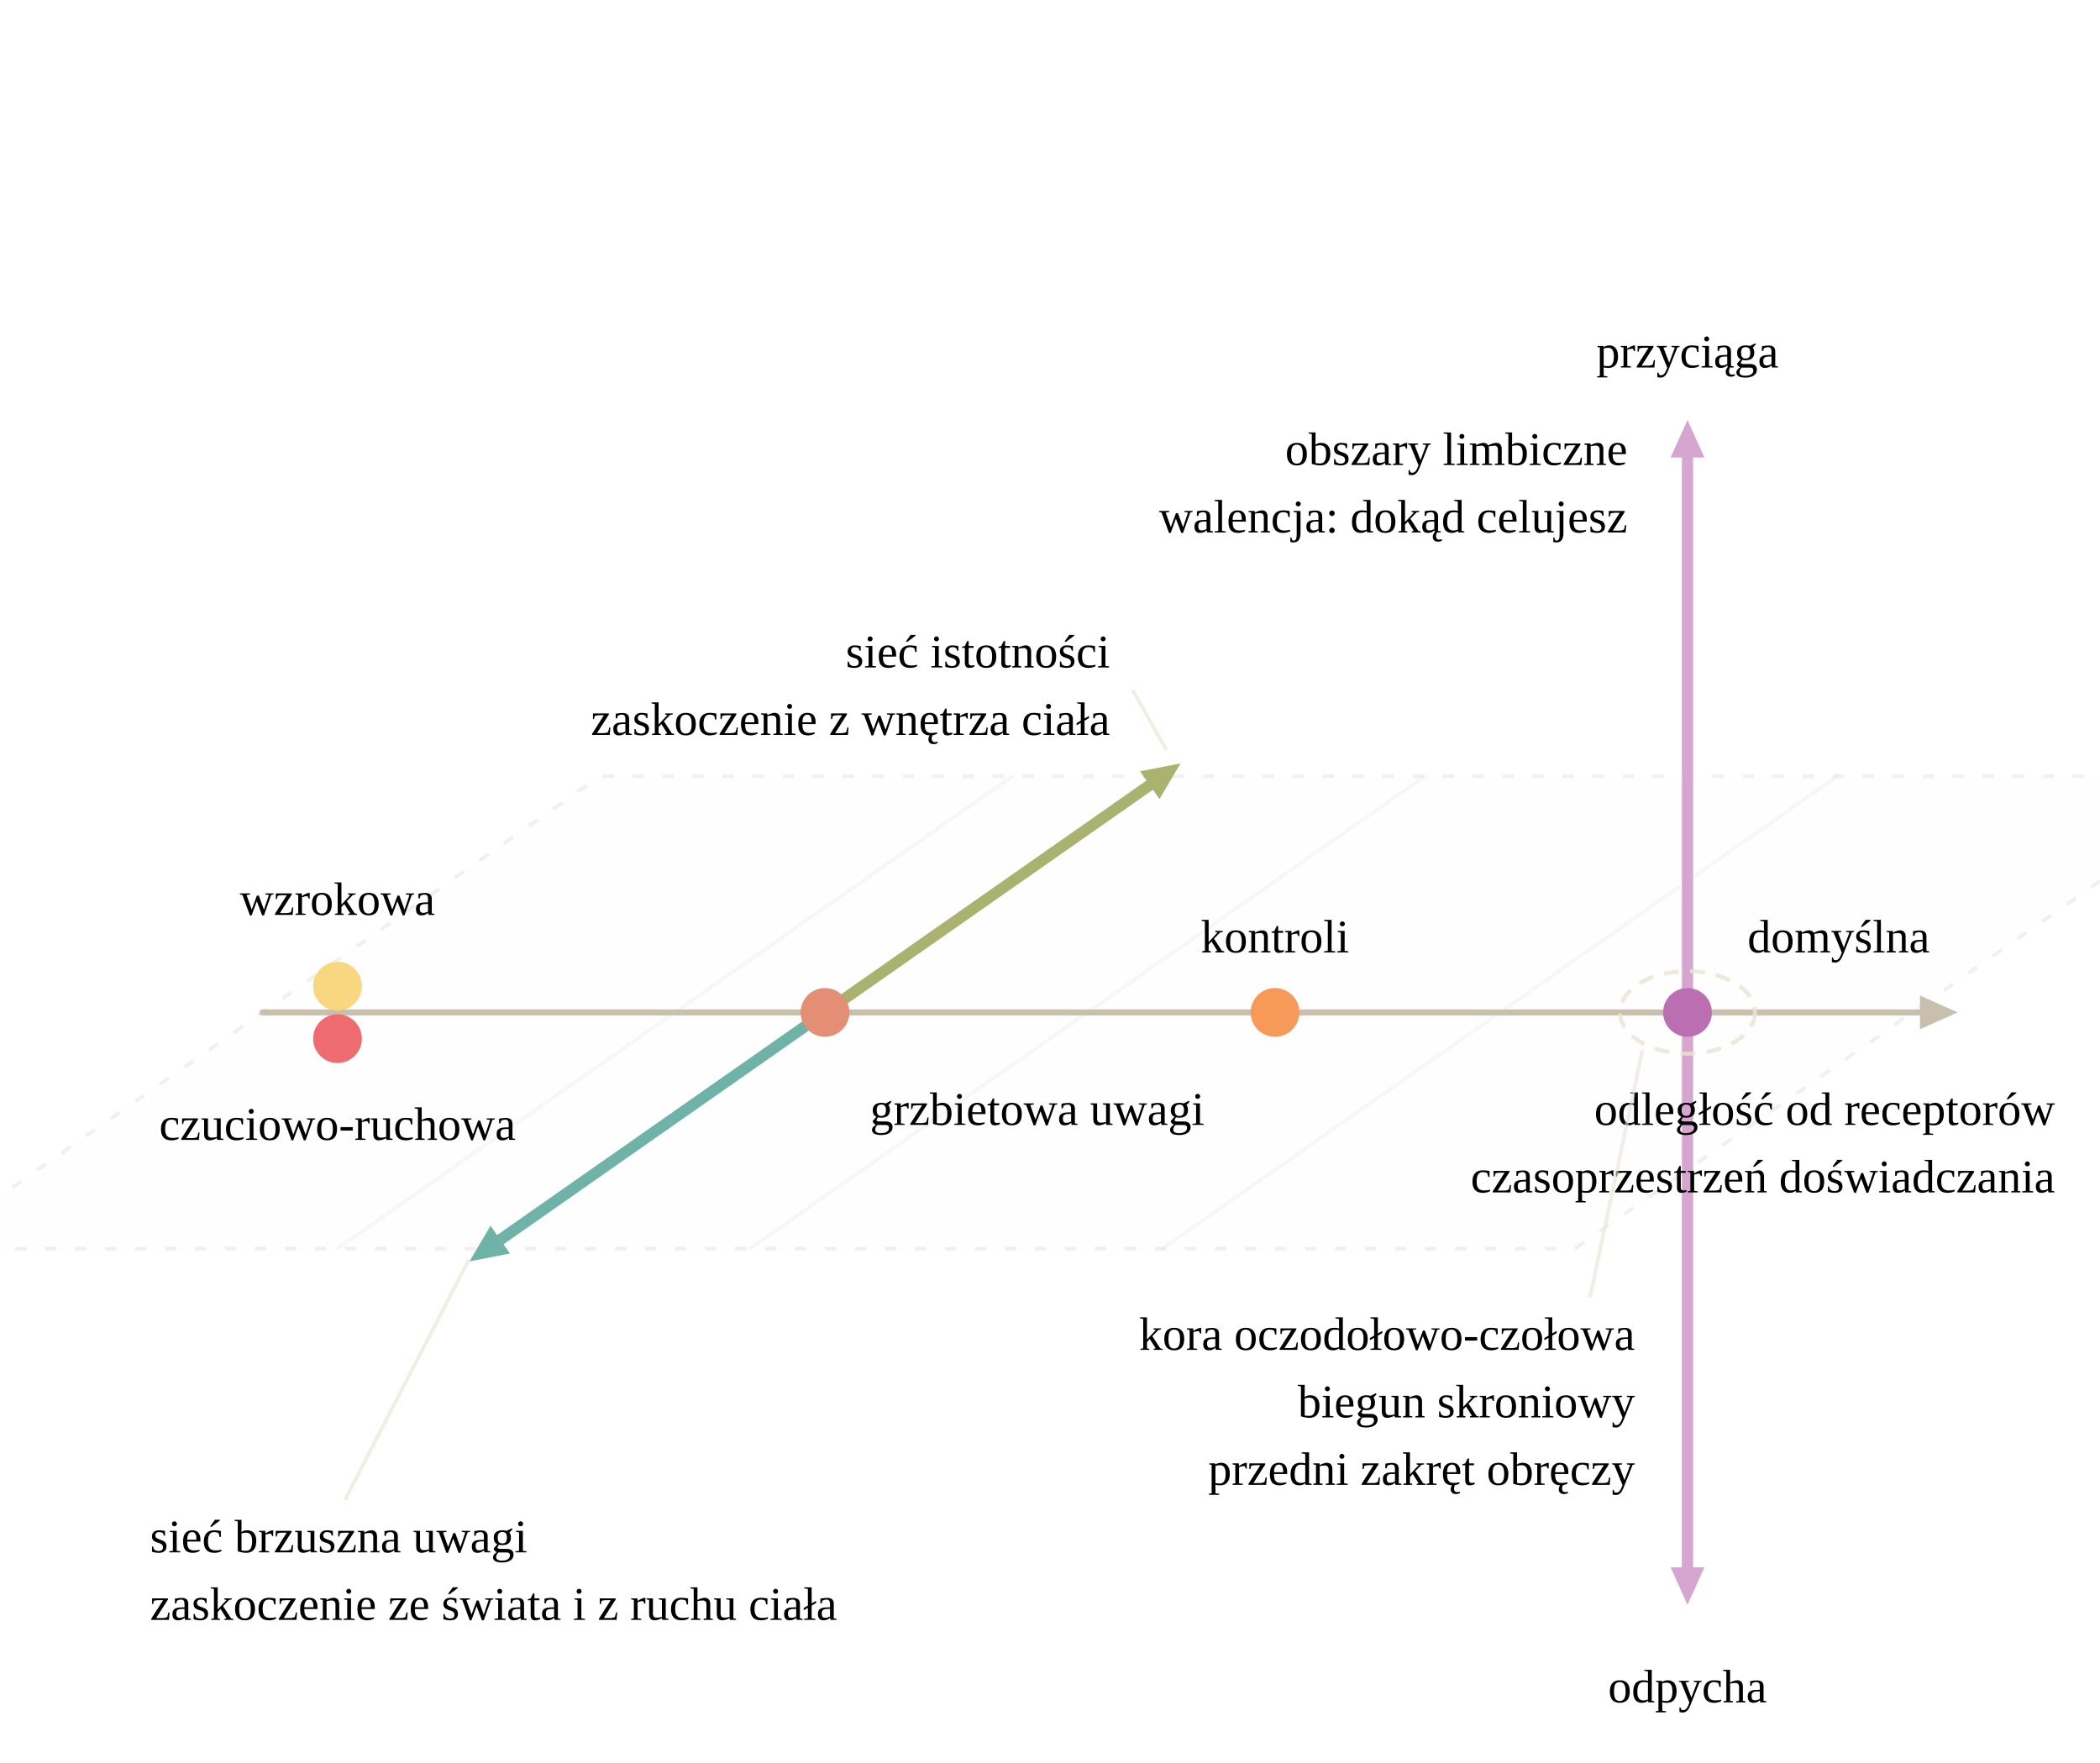
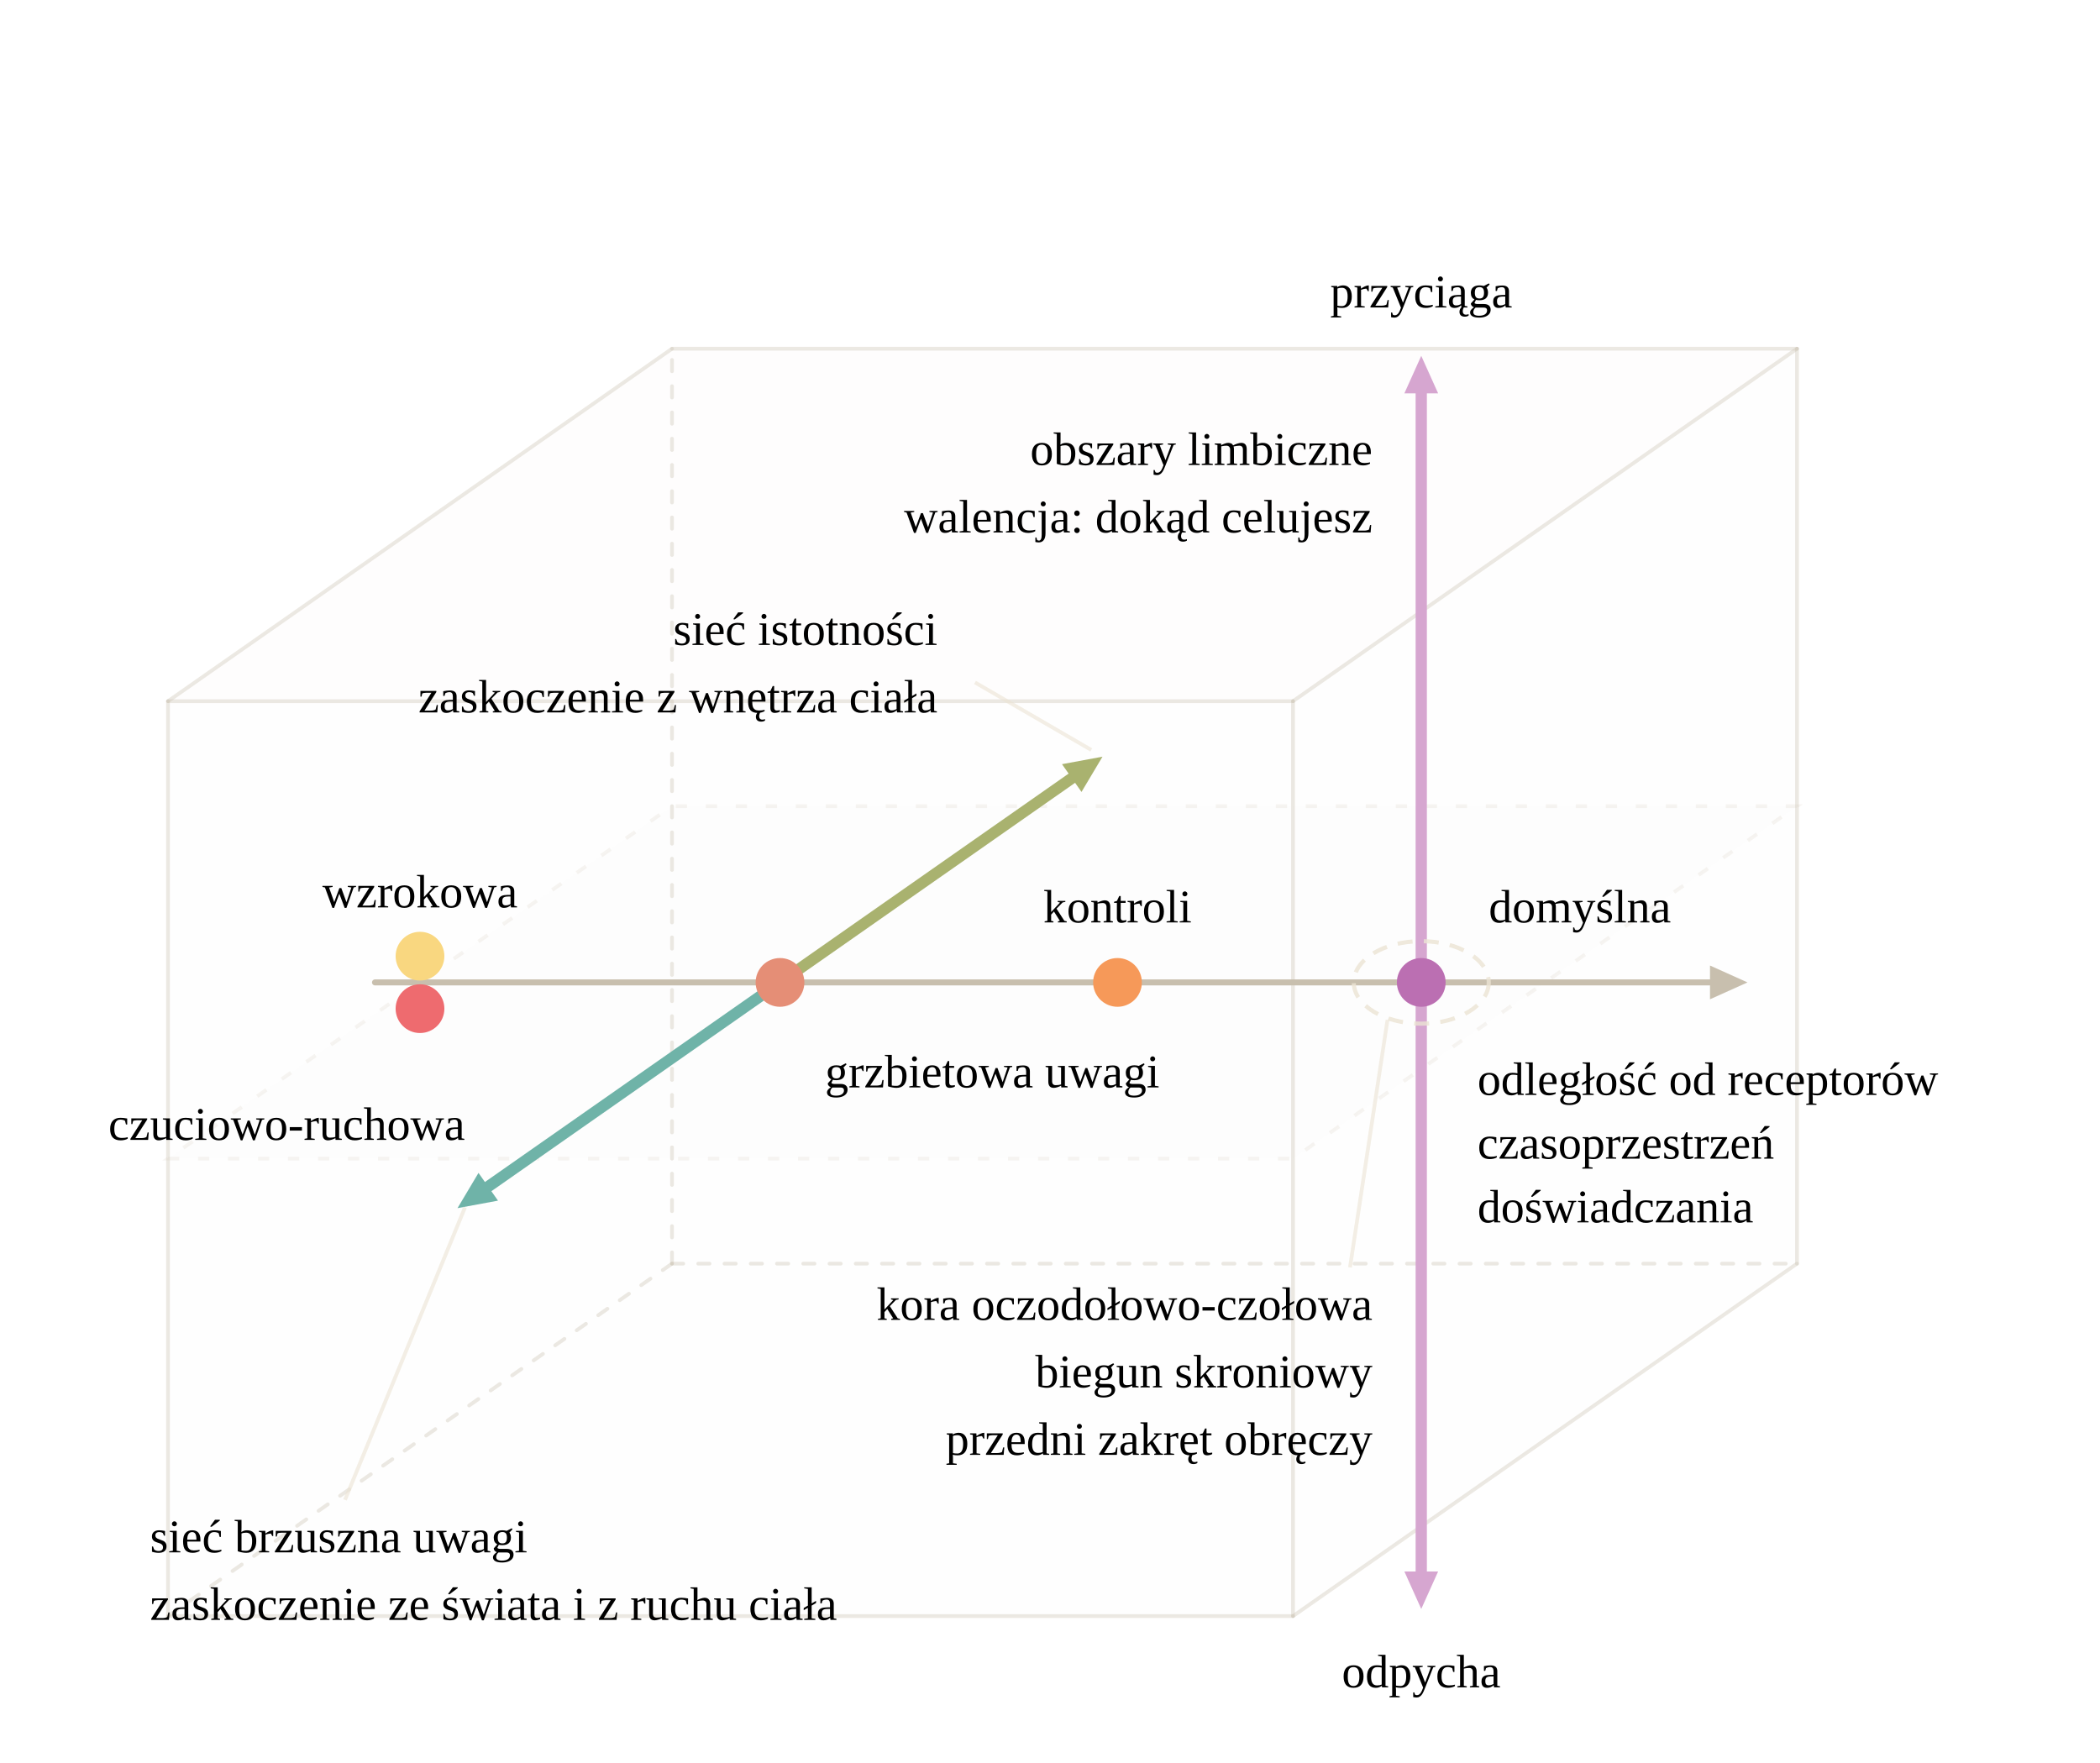
- <svg xmlns="http://www.w3.org/2000/svg" viewBox="0 0 560 470" width="100%" role="img" aria-label="Trzy prostopadłe osie: czasoprzestrzenna, walencji i skutków zaskoczenia" style="display:block">
-   <polygon points="-20.0,333.0 420.0,333.0 600.0,207.0 160.0,207.0" fill="rgba(226,221,212,0.035)" stroke="rgba(200,191,174,0.22)" stroke-width="1" stroke-dasharray="3 5" />
-   <line x1="90.0" y1="333.0" x2="270.0" y2="207.0" stroke="rgba(200,191,174,0.12)" stroke-width="1" stroke-linecap="round" />
-   <line x1="200.0" y1="333.0" x2="380.0" y2="207.0" stroke="rgba(200,191,174,0.12)" stroke-width="1" stroke-linecap="round" />
-   <line x1="310.0" y1="333.0" x2="490.0" y2="207.0" stroke="rgba(200,191,174,0.12)" stroke-width="1" stroke-linecap="round" />
-   <line x1="70.0" y1="270.0" x2="520.0" y2="270.0" stroke="#c8bfae" stroke-width="1.6" stroke-linecap="round" />
-   <path d="M 522.0 270.0 L 512.0 274.5 L 512.0 265.5 Z" fill="#c8bfae" />
-   <line x1="130.0" y1="333.0" x2="220.0" y2="270.0" stroke="#6fb3a8" stroke-width="3" stroke-linecap="round" />
-   <line x1="220.0" y1="270.0" x2="310.0" y2="207.0" stroke="#a9b26f" stroke-width="3" stroke-linecap="round" />
-   <path d="M 314.8 203.6 L 309.2 213.1 L 304.0 205.7 Z" fill="#a9b26f" />
-   <path d="M 125.2 336.4 L 130.8 326.9 L 136.0 334.3 Z" fill="#6fb3a8" />
-   <line x1="450.0" y1="420.0" x2="450.0" y2="120.0" stroke="#d6a6d0" stroke-width="3" stroke-linecap="round" />
-   <path d="M 450.0 112.0 L 454.5 122.0 L 445.5 122.0 Z" fill="#d6a6d0" />
-   <path d="M 450.0 428.0 L 445.5 418.0 L 454.5 418.0 Z" fill="#d6a6d0" />
-   <ellipse cx="450.0" cy="270.0" rx="18" ry="11" fill="none" stroke="#ebe3d3" stroke-width="1.1" stroke-dasharray="4 3" opacity=".8" />
-   <circle cx="90.0" cy="277.0" r="6.5" fill="#ee6b6f" />
-   <circle cx="90.0" cy="263.0" r="6.5" fill="#f9d780" />
-   <circle cx="220.0" cy="270.0" r="6.5" fill="#e58e76" />
-   <circle cx="340.0" cy="270.0" r="6.5" fill="#f69959" />
-   <circle cx="450.0" cy="270.0" r="6.5" fill="#bb6fb2" />
-   <text class="et" x="90" y="244" font-size="12.5" text-anchor="middle">wzrokowa</text>
-   <text class="et" x="90" y="304" font-size="12.5" text-anchor="middle">czuciowo-ruchowa</text>
-   <text class="et" x="232" y="300" font-size="12.5" text-anchor="start">grzbietowa uwagi</text>
-   <text class="et" x="340" y="254" font-size="12.5" text-anchor="middle">kontroli</text>
-   <text class="et" x="466" y="254" font-size="12.5" text-anchor="start">domyślna</text>
-   <text class="et" x="548" y="300" font-size="12.5" text-anchor="end">odległość od receptorów</text>
-   <text class="et" x="548" y="318" font-size="12.5" text-anchor="end">czasoprzestrzeń doświadczania</text>
-   <line x1="311" y1="200" x2="302" y2="184" stroke="#ebe3d3" stroke-width="1" opacity=".6" />
-   <text class="et" x="296" y="178" font-size="12.5" text-anchor="end">sieć istotności</text>
-   <text class="et" x="296" y="196" font-size="12.5" text-anchor="end">zaskoczenie z wnętrza ciała</text>
-   <line x1="125" y1="336" x2="92" y2="400" stroke="#ebe3d3" stroke-width="1" opacity=".6" />
+ <svg xmlns="http://www.w3.org/2000/svg" viewBox="0 0 560 470" width="100%" role="img" aria-label="Kostka trzech prostopadłych osi: czasoprzestrzennej, walencji i skutków zaskoczenia" style="display:block">
+   <polygon points="44.8,431.0 344.8,431.0 344.8,187.0 44.8,187.0" fill="rgba(226,221,212,0.025)" />
+   <polygon points="44.8,187.0 344.8,187.0 479.2,93.0 179.2,93.0" fill="rgba(226,221,212,0.04)" />
+   <polygon points="344.8,431.0 479.2,337.0 479.2,93.0 344.8,187.0" fill="rgba(226,221,212,0.03)" />
+   <polygon points="44.8,309.0 344.8,309.0 479.2,215.0 179.2,215.0" fill="rgba(226,221,212,0.03)" stroke="rgba(200,191,174,0.16)" stroke-width="1" stroke-dasharray="3 5" />
+   <line x1="44.8" y1="431.0" x2="179.2" y2="337.0" stroke="rgba(200,191,174,0.34)" stroke-width="1" stroke-linecap="round" stroke-dasharray="3 4" />
+   <line x1="44.8" y1="431.0" x2="44.8" y2="187.0" stroke="rgba(200,191,174,0.34)" stroke-width="1" stroke-linecap="round" />
+   <line x1="44.8" y1="431.0" x2="344.8" y2="431.0" stroke="rgba(200,191,174,0.34)" stroke-width="1" stroke-linecap="round" />
+   <line x1="179.2" y1="337.0" x2="179.2" y2="93.0" stroke="rgba(200,191,174,0.34)" stroke-width="1" stroke-linecap="round" stroke-dasharray="3 4" />
+   <line x1="179.2" y1="337.0" x2="479.2" y2="337.0" stroke="rgba(200,191,174,0.34)" stroke-width="1" stroke-linecap="round" stroke-dasharray="3 4" />
+   <line x1="44.8" y1="187.0" x2="179.2" y2="93.0" stroke="rgba(200,191,174,0.34)" stroke-width="1" stroke-linecap="round" />
+   <line x1="44.8" y1="187.0" x2="344.8" y2="187.0" stroke="rgba(200,191,174,0.34)" stroke-width="1" stroke-linecap="round" />
+   <line x1="179.2" y1="93.0" x2="479.2" y2="93.0" stroke="rgba(200,191,174,0.34)" stroke-width="1" stroke-linecap="round" />
+   <line x1="344.8" y1="431.0" x2="479.2" y2="337.0" stroke="rgba(200,191,174,0.34)" stroke-width="1" stroke-linecap="round" />
+   <line x1="344.8" y1="431.0" x2="344.8" y2="187.0" stroke="rgba(200,191,174,0.34)" stroke-width="1" stroke-linecap="round" />
+   <line x1="479.2" y1="337.0" x2="479.2" y2="93.0" stroke="rgba(200,191,174,0.34)" stroke-width="1" stroke-linecap="round" />
+   <line x1="344.8" y1="187.0" x2="479.2" y2="93.0" stroke="rgba(200,191,174,0.34)" stroke-width="1" stroke-linecap="round" />
+   <line x1="100.0" y1="262.0" x2="457.0" y2="262.0" stroke="#c8bfae" stroke-width="1.6" stroke-linecap="round" />
+   <path d="M 466.0 262.0 L 456.0 266.5 L 456.0 257.5 Z" fill="#c8bfae" />
+   <line x1="127.4" y1="318.4" x2="208.0" y2="262.0" stroke="#6fb3a8" stroke-width="3" stroke-linecap="round" />
+   <line x1="208.0" y1="262.0" x2="288.6" y2="205.6" stroke="#a9b26f" stroke-width="3" stroke-linecap="round" />
+   <path d="M 294.0 201.8 L 288.4 211.2 L 283.2 203.8 Z" fill="#a9b26f" />
+   <path d="M 122.0 322.2 L 127.6 312.8 L 132.8 320.2 Z" fill="#6fb3a8" />
+   <line x1="379.0" y1="103.4" x2="379.0" y2="420.6" stroke="#d6a6d0" stroke-width="3" stroke-linecap="round" />
+   <path d="M 379.0 94.9 L 383.5 104.9 L 374.5 104.9 Z" fill="#d6a6d0" />
+   <path d="M 379.0 429.1 L 374.5 419.1 L 383.5 419.1 Z" fill="#d6a6d0" />
+   <ellipse cx="379.0" cy="262.0" rx="18" ry="11" fill="none" stroke="#ebe3d3" stroke-width="1.1" stroke-dasharray="4 3" opacity=".8" />
+   <circle cx="112.0" cy="269.0" r="6.5" fill="#ee6b6f" />
+   <circle cx="112.0" cy="255.0" r="6.5" fill="#f9d780" />
+   <circle cx="208.0" cy="262.0" r="6.5" fill="#e58e76" />
+   <circle cx="298.0" cy="262.0" r="6.5" fill="#f69959" />
+   <circle cx="379.0" cy="262.0" r="6.5" fill="#bb6fb2" />
+   <text class="et" x="112" y="242" font-size="12.5" text-anchor="middle">wzrokowa</text>
+   <text class="et" x="124" y="304" font-size="12.5" text-anchor="end">czuciowo-ruchowa</text>
+   <text class="et" x="220" y="290" font-size="12.5" text-anchor="start">grzbietowa uwagi</text>
+   <text class="et" x="298" y="246" font-size="12.5" text-anchor="middle">kontroli</text>
+   <text class="et" x="397" y="246" font-size="12.5" text-anchor="start">domyślna</text>
+   <text class="et" x="394" y="292" font-size="12.5" text-anchor="start">odległość od receptorów</text>
+   <text class="et" x="394" y="309" font-size="12.5" text-anchor="start">czasoprzestrzeń</text>
+   <text class="et" x="394" y="326" font-size="12.5" text-anchor="start">doświadczania</text>
+   <line x1="291" y1="200" x2="260" y2="182" stroke="#ebe3d3" stroke-width="1" opacity=".6" />
+   <text class="et" x="250" y="172" font-size="12.5" text-anchor="end">sieć istotności</text>
+   <text class="et" x="250" y="190" font-size="12.5" text-anchor="end">zaskoczenie z wnętrza ciała</text>
+   <line x1="124" y1="322" x2="92" y2="400" stroke="#ebe3d3" stroke-width="1" opacity=".6" />
  <text class="et" x="40" y="414" font-size="12.5" text-anchor="start">sieć brzuszna uwagi</text>
  <text class="et" x="40" y="432" font-size="12.5" text-anchor="start">zaskoczenie ze świata i z ruchu ciała</text>
-   <text class="et" x="450" y="98" font-size="12.5" text-anchor="middle">przyciąga</text>
-   <text class="et" x="450" y="454" font-size="12.5" text-anchor="middle">odpycha</text>
-   <text class="et" x="434" y="124" font-size="12.5" text-anchor="end">obszary limbiczne</text>
-   <text class="et" x="434" y="142" font-size="12.5" text-anchor="end">walencja: dokąd celujesz</text>
-   <line x1="438" y1="280" x2="424" y2="346" stroke="#ebe3d3" stroke-width="1" opacity=".6" />
-   <text class="et" x="436" y="360" font-size="12.5" text-anchor="end">kora oczodołowo-czołowa</text>
-   <text class="et" x="436" y="378" font-size="12.5" text-anchor="end">biegun skroniowy</text>
-   <text class="et" x="436" y="396" font-size="12.5" text-anchor="end">przedni zakręt obręczy</text>
+   <text class="et" x="379" y="82" font-size="12.5" text-anchor="middle">przyciąga</text>
+   <text class="et" x="379" y="450" font-size="12.5" text-anchor="middle">odpycha</text>
+   <text class="et" x="366" y="124" font-size="12.5" text-anchor="end">obszary limbiczne</text>
+   <text class="et" x="366" y="142" font-size="12.5" text-anchor="end">walencja: dokąd celujesz</text>
+   <line x1="370" y1="272" x2="360" y2="338" stroke="#ebe3d3" stroke-width="1" opacity=".6" />
+   <text class="et" x="366" y="352" font-size="12.5" text-anchor="end">kora oczodołowo-czołowa</text>
+   <text class="et" x="366" y="370" font-size="12.5" text-anchor="end">biegun skroniowy</text>
+   <text class="et" x="366" y="388" font-size="12.5" text-anchor="end">przedni zakręt obręczy</text>
</svg>
